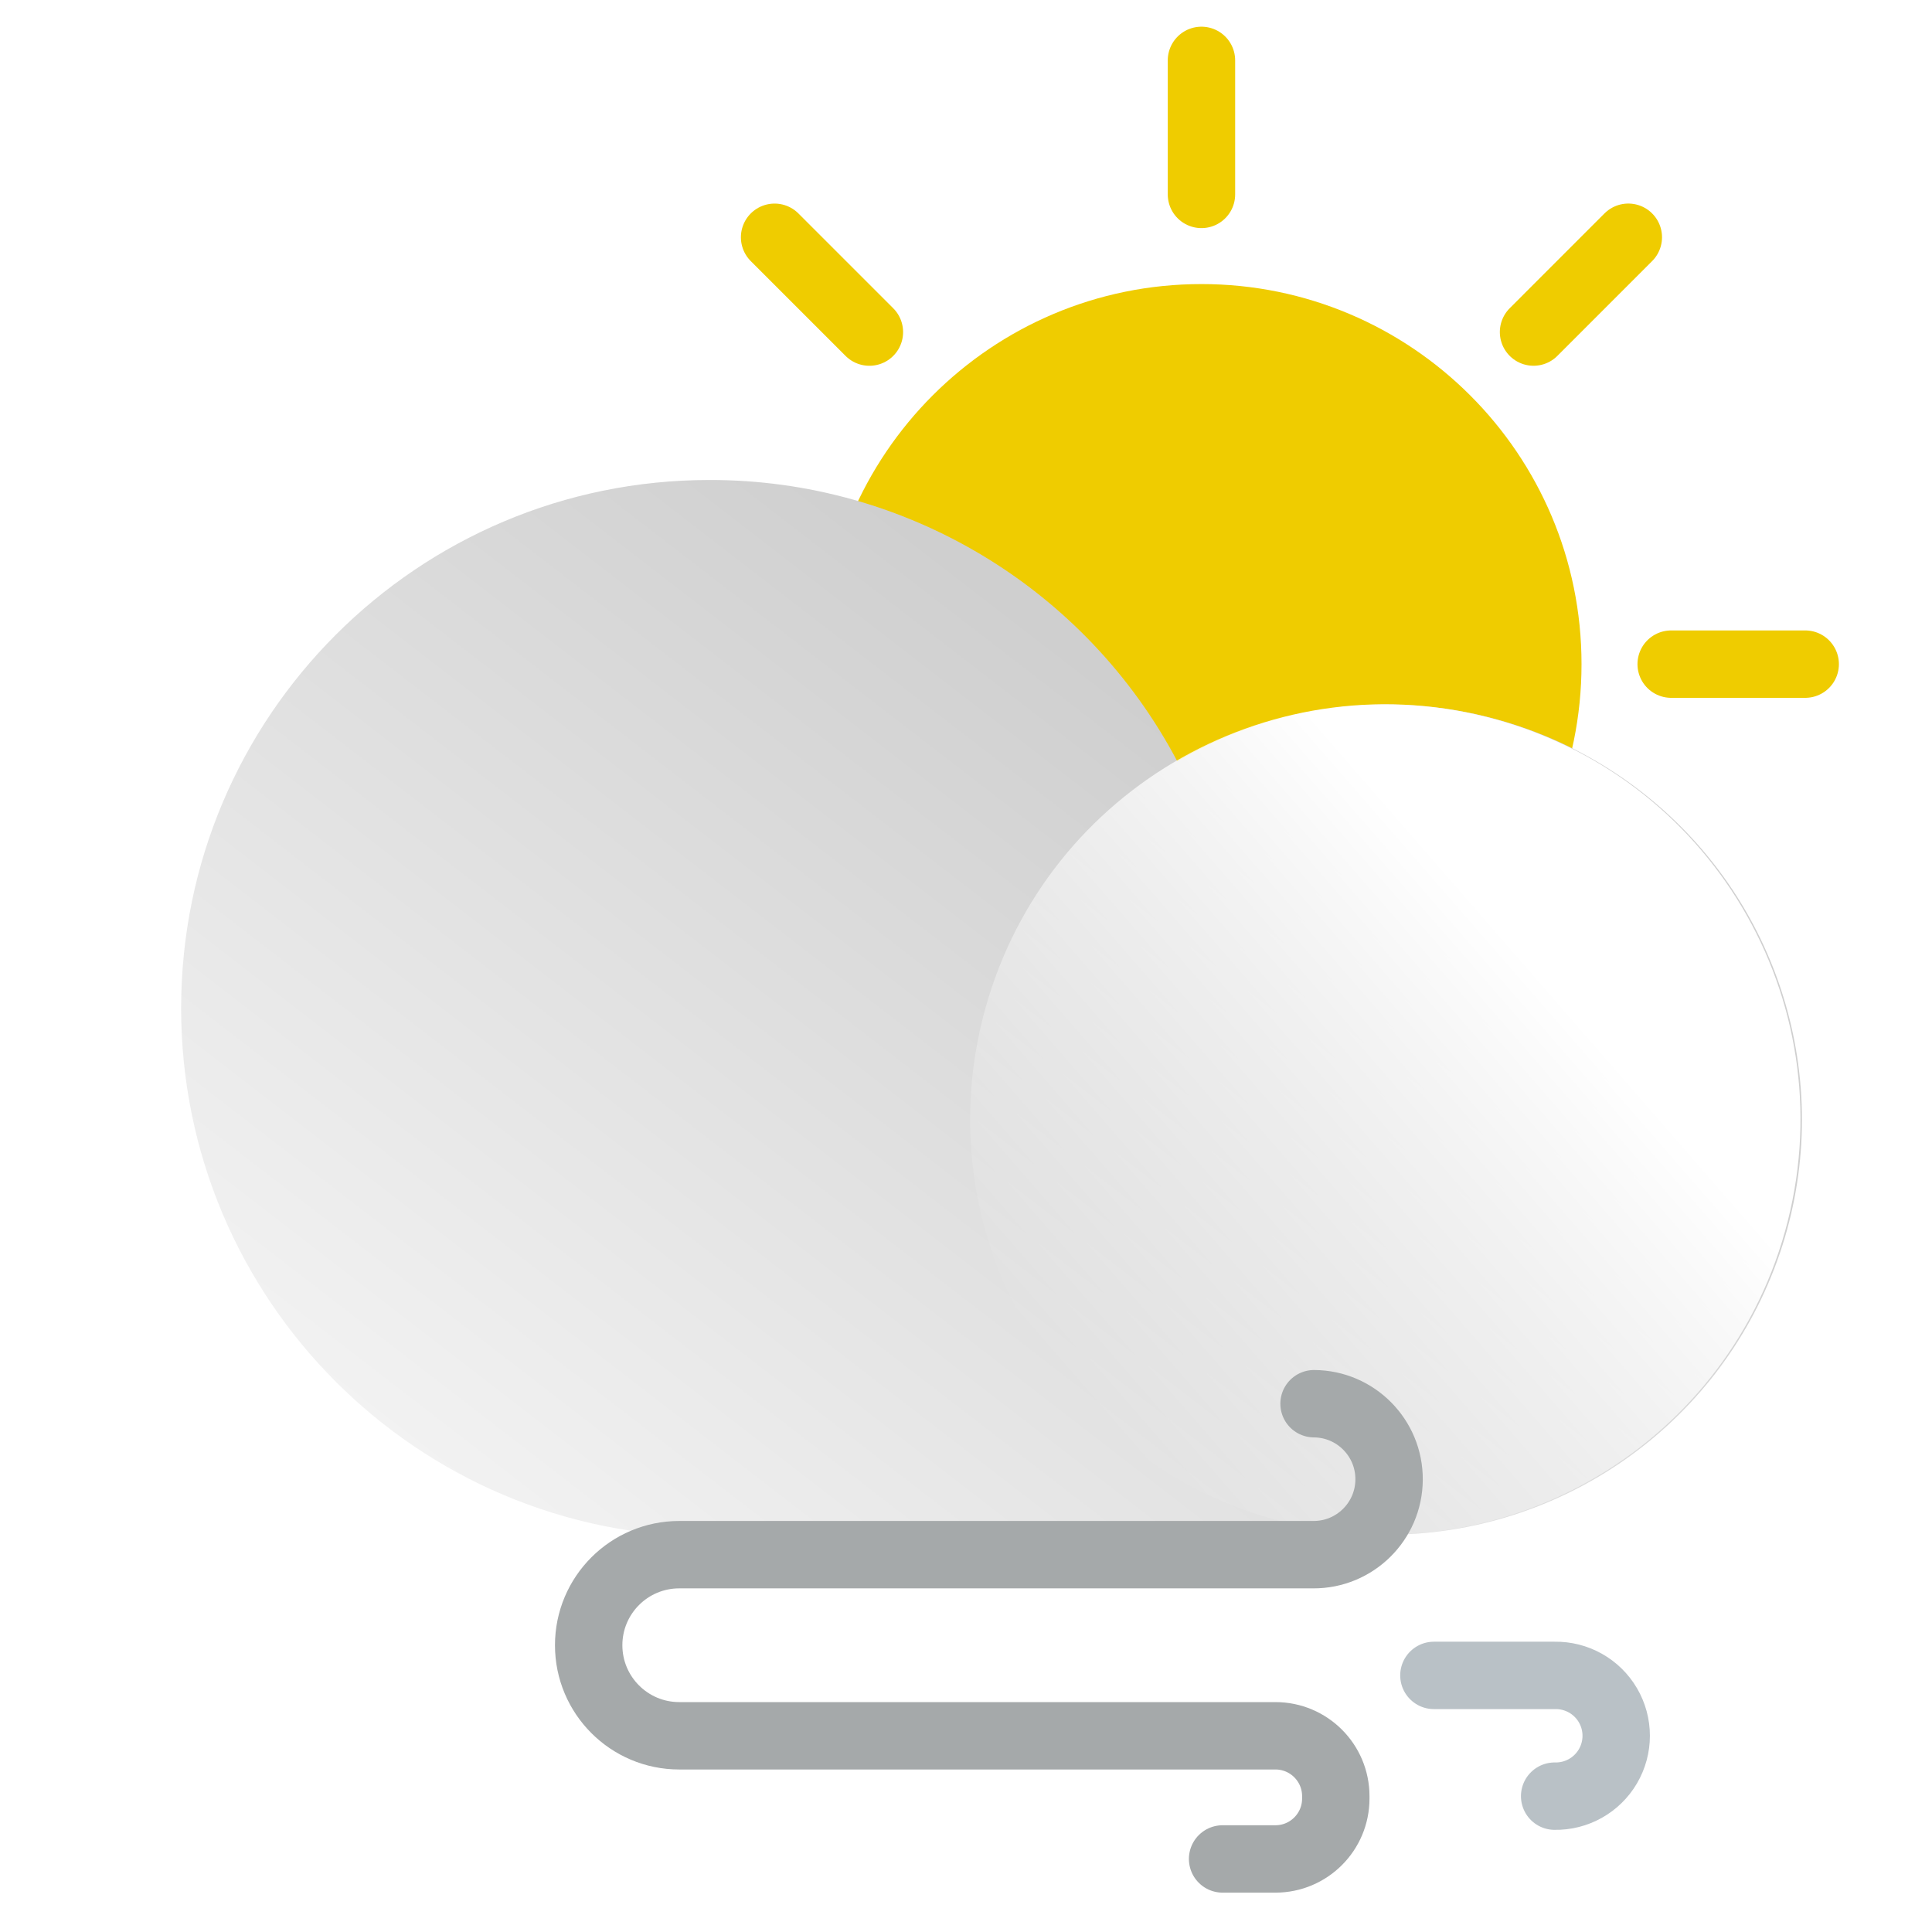
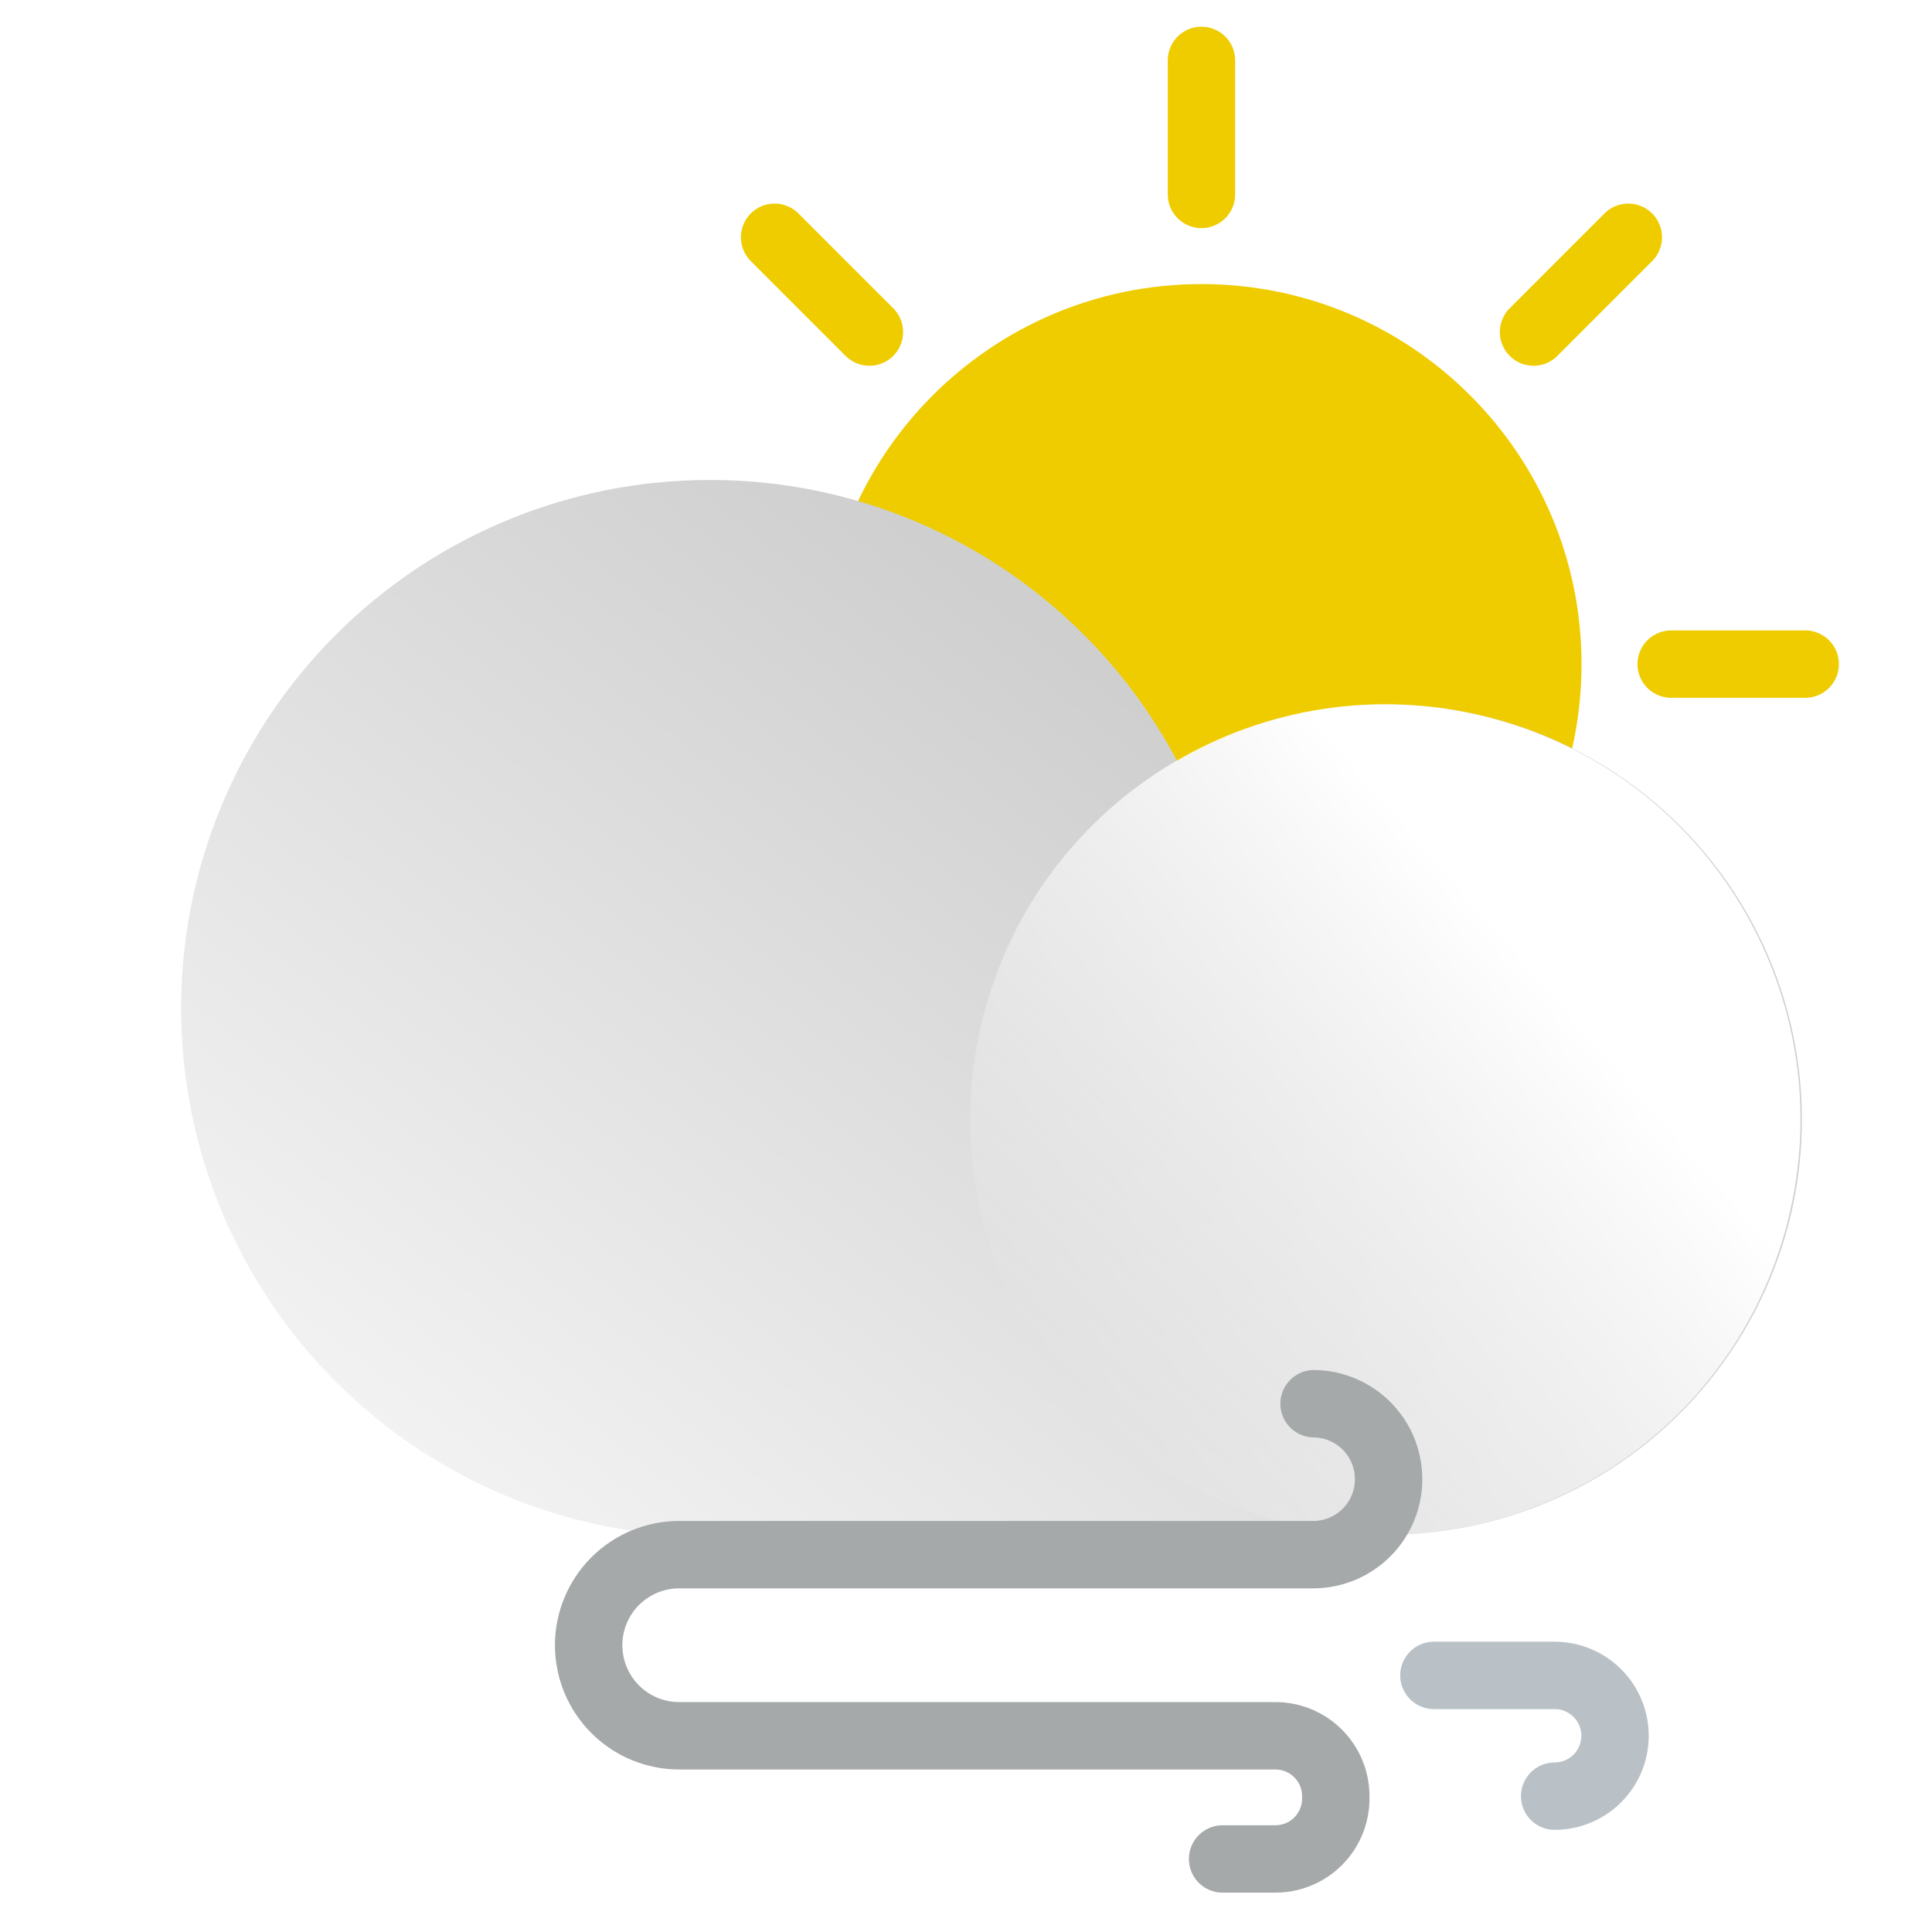
- <svg xmlns="http://www.w3.org/2000/svg" width="86" height="86" fill="none">
-   <path d="M53.481 46.48c9.344 0 16.918-7.574 16.918-16.917 0-9.344-7.574-16.918-16.918-16.918-9.343 0-16.918 7.574-16.918 16.918 0 9.343 7.575 16.917 16.918 16.917z" fill="#EFCC00" />
-   <path d="M53.481 2.688v5.966m0 41.817v5.967M26.606 29.563h5.98m41.804 0h5.966M34.48 10.562l4.22 4.22m29.563 29.562l4.219 4.22m-38.002-.001l4.22-4.22m29.563-29.562l4.219-4.22" stroke="#EFCC00" stroke-width="3" stroke-miterlimit="10" stroke-linecap="round" />
-   <path d="M31.578 21.366a23.503 23.503 0 0120.828 12.523 18.477 18.477 0 119.299 34.427l-30.127.08a23.515 23.515 0 110-47.03z" fill="url(#paint0_linear)" />
-   <path d="M79.46 54.802c2.746-9.828-2.995-20.02-12.823-22.767-9.828-2.745-20.02 2.996-22.767 12.824-2.746 9.828 2.996 20.02 12.824 22.767 9.828 2.745 20.02-2.996 22.766-12.824z" fill="url(#paint1_linear)" />
-   <path d="M58.493 62.484a3.36 3.36 0 01-.04 6.72H30.234a4.03 4.03 0 00-4.03 4.03v0a4.031 4.031 0 004.03 4.032h26.54a2.688 2.688 0 012.687 2.687v.108a2.688 2.688 0 01-2.688 2.687h-2.351" stroke="#A5A9AA" stroke-width="3" stroke-miterlimit="10" stroke-linecap="round" />
-   <path d="M69.203 79.953a2.688 2.688 0 100-5.375h-5.375" stroke="#B9C1C6" stroke-width="3" stroke-miterlimit="10" stroke-linecap="round" />
+ <svg xmlns="http://www.w3.org/2000/svg" width="86" height="86" viewBox="0 0 86 86" fill="none">
+   <path d="M53.481 46.48C62.825 46.48 70.399 38.906 70.399 29.562C70.399 20.219 62.825 12.645 53.481 12.645C44.138 12.645 36.563 20.219 36.563 29.562C36.563 38.906 44.138 46.48 53.481 46.48Z" fill="#EFCC00" />
+   <path d="M53.481 2.688V8.654" stroke="#EFCC00" stroke-width="3" stroke-miterlimit="10" stroke-linecap="round" />
+   <path d="M53.481 50.471V56.438" stroke="#EFCC00" stroke-width="3" stroke-miterlimit="10" stroke-linecap="round" />
+   <path d="M26.606 29.562H32.586" stroke="#EFCC00" stroke-width="3" stroke-miterlimit="10" stroke-linecap="round" />
+   <path d="M74.39 29.562H80.356" stroke="#EFCC00" stroke-width="3" stroke-miterlimit="10" stroke-linecap="round" />
+   <path d="M34.481 10.562L38.7 14.781" stroke="#EFCC00" stroke-width="3" stroke-miterlimit="10" stroke-linecap="round" />
+   <path d="M68.263 44.344L72.482 48.563" stroke="#EFCC00" stroke-width="3" stroke-miterlimit="10" stroke-linecap="round" />
+   <path d="M34.481 48.563L38.7 44.344" stroke="#EFCC00" stroke-width="3" stroke-miterlimit="10" stroke-linecap="round" />
+   <path d="M68.263 14.781L72.482 10.562" stroke="#EFCC00" stroke-width="3" stroke-miterlimit="10" stroke-linecap="round" />
+   <path d="M31.578 21.366C35.861 21.357 40.066 22.519 43.737 24.726C47.407 26.934 50.405 30.102 52.406 33.889C54.858 32.456 57.606 31.607 60.439 31.409C63.271 31.21 66.111 31.666 68.739 32.743C71.366 33.82 73.71 35.488 75.588 37.617C77.467 39.747 78.829 42.281 79.569 45.022C80.31 47.763 80.409 50.638 79.858 53.424C79.307 56.209 78.121 58.83 76.394 61.084C74.666 63.337 72.442 65.161 69.894 66.416C67.347 67.67 64.544 68.32 61.705 68.316L31.578 68.397C25.341 68.397 19.36 65.919 14.95 61.509C10.54 57.099 8.062 51.118 8.062 44.881C8.062 38.645 10.54 32.663 14.95 28.253C19.36 23.843 25.341 21.366 31.578 21.366Z" fill="url(#paint0_linear)" />
+   <path d="M79.46 54.802C82.206 44.974 76.465 34.781 66.637 32.035C56.809 29.29 46.616 35.031 43.87 44.859C41.124 54.687 46.866 64.88 56.694 67.626C66.522 70.371 76.715 64.63 79.46 54.802Z" fill="url(#paint1_linear)" />
+   <path d="M58.493 62.484C59.377 62.495 60.221 62.854 60.843 63.483C61.464 64.111 61.813 64.96 61.812 65.844C61.812 66.735 61.459 67.589 60.829 68.219C60.199 68.849 59.344 69.203 58.453 69.203H30.234C29.165 69.203 28.14 69.628 27.384 70.384C26.628 71.14 26.203 72.165 26.203 73.234V73.234C26.203 74.303 26.628 75.329 27.384 76.085C28.14 76.841 29.165 77.266 30.234 77.266H56.773C57.486 77.266 58.17 77.549 58.674 78.053C59.178 78.557 59.461 79.24 59.461 79.953V80.061C59.461 80.773 59.178 81.457 58.674 81.961C58.17 82.465 57.486 82.748 56.773 82.748H54.422" stroke="#A5A9AA" stroke-width="3" stroke-miterlimit="10" stroke-linecap="round" />
+   <path d="M69.203 79.953C69.916 79.953 70.6 79.67 71.103 79.166C71.608 78.662 71.891 77.978 71.891 77.266C71.891 76.553 71.608 75.869 71.103 75.365C70.6 74.861 69.916 74.578 69.203 74.578H63.828" stroke="#B9C1C6" stroke-width="3" stroke-miterlimit="10" stroke-linecap="round" />
  <defs>
    <linearGradient id="paint0_linear" x1="25.639" y1="70.399" x2="53.978" y2="33.701" gradientUnits="userSpaceOnUse">
      <stop stop-color="#F2F2F2" />
      <stop offset="1" stop-color="#CFCFCF" />
    </linearGradient>
    <linearGradient id="paint1_linear" x1="69.221" y1="43.263" x2="47.8" y2="61.904" gradientUnits="userSpaceOnUse">
-       <stop offset=".02" stop-color="#fff" />
-       <stop offset="1" stop-color="#fff" stop-opacity="0" />
+       <stop offset="0.02" stop-color="white" />
+       <stop offset="1" stop-color="white" stop-opacity="0" />
    </linearGradient>
  </defs>
</svg>
